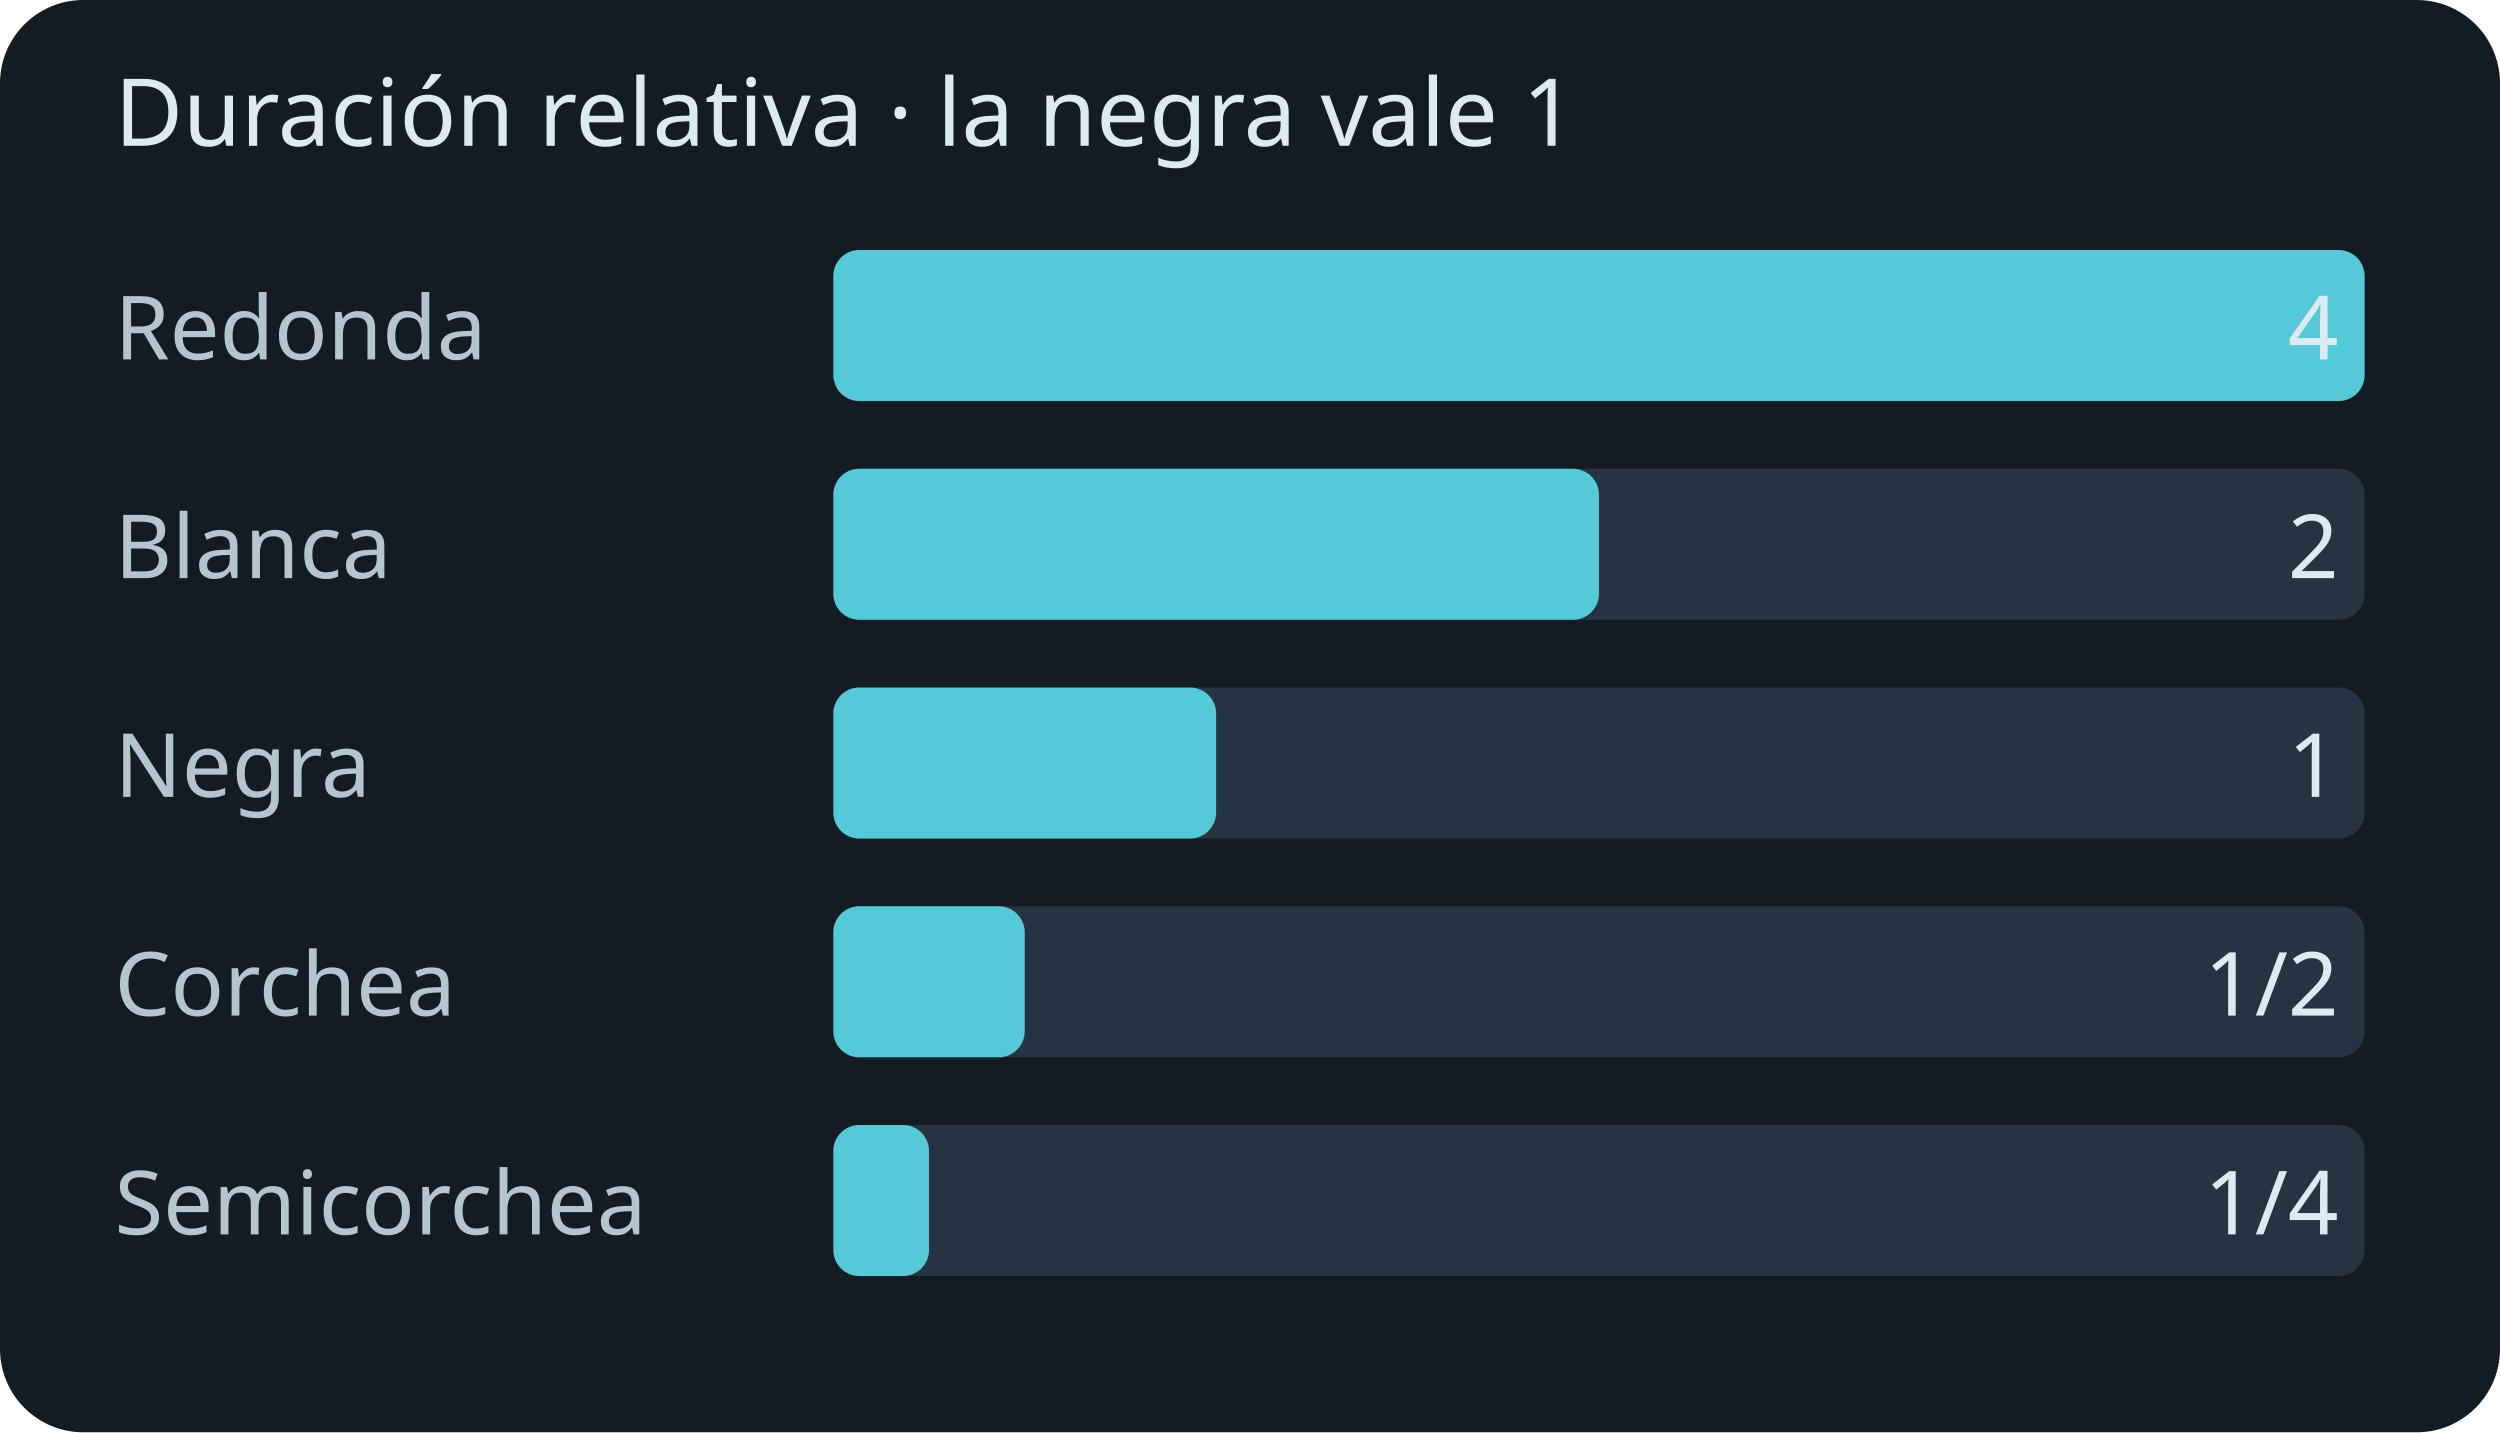
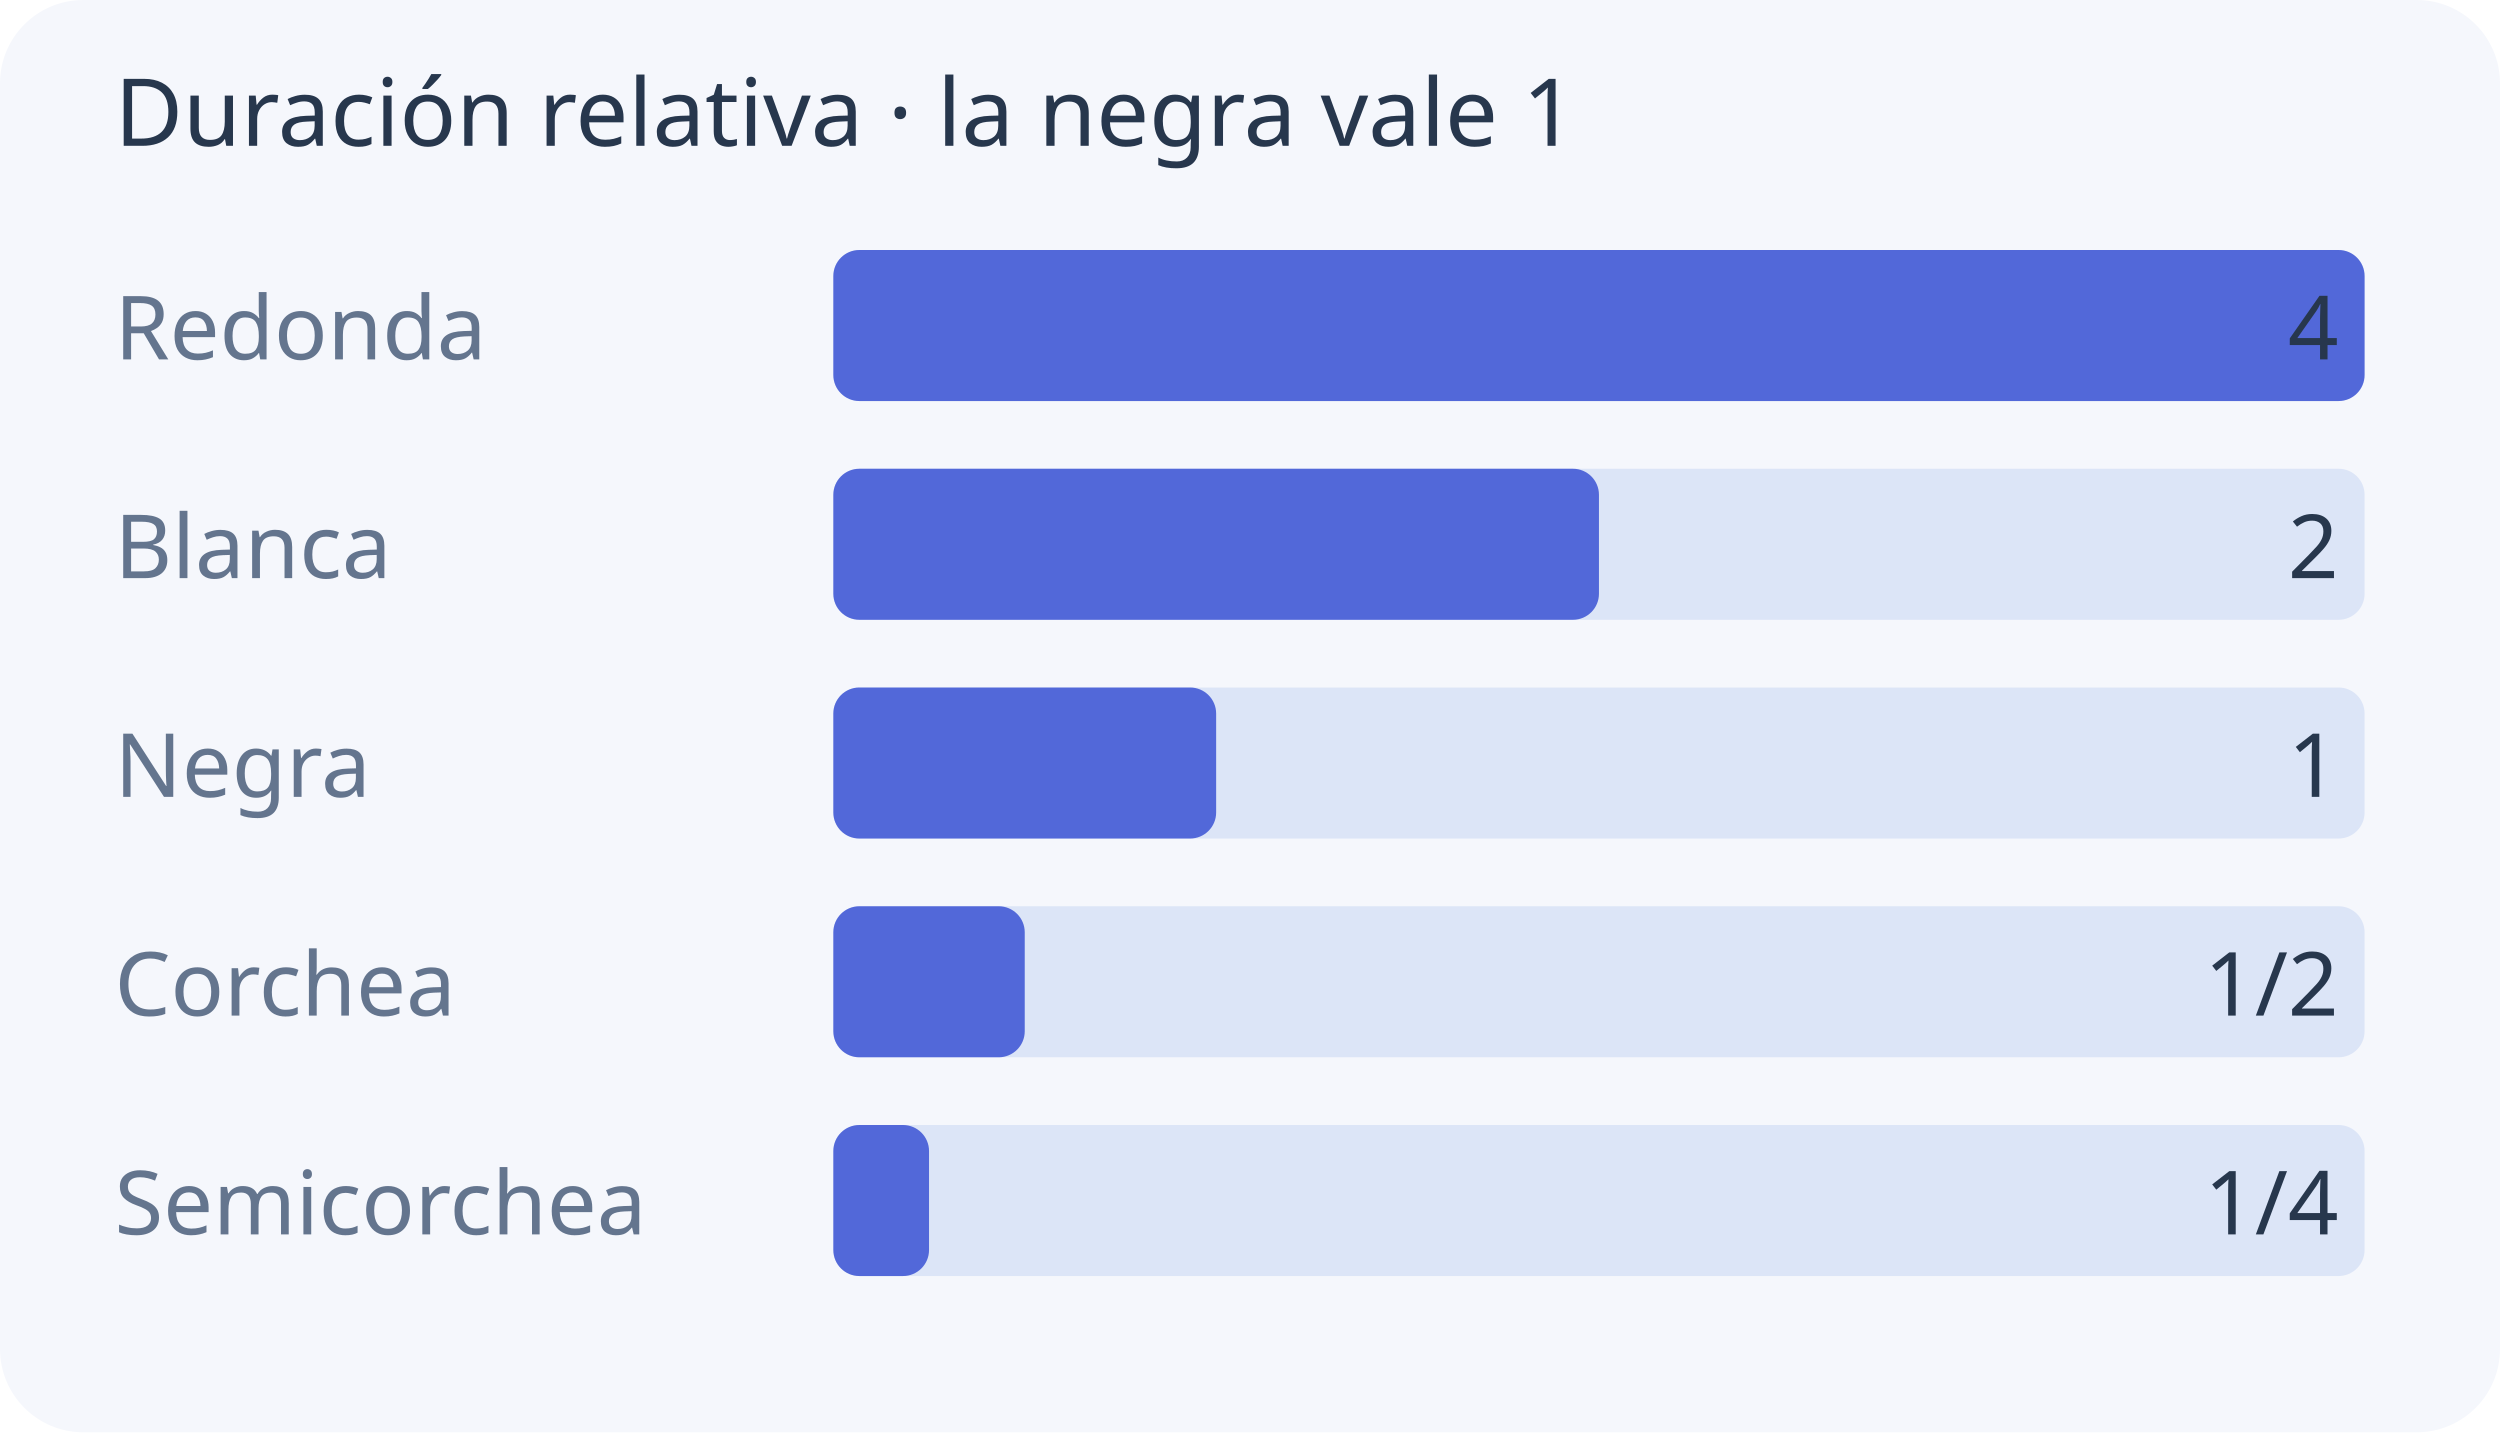
<svg xmlns="http://www.w3.org/2000/svg" viewBox="0 0 480 275" role="img" aria-label="Comparación de duraciones: redonda 4, blanca 2, negra 1, corchea medio y semicorchea un cuarto">
-   <rect width="480" height="275" rx="16" fill="#131c23" />
-   <text x="22" y="28" font-size="18" font-family="system-ui" fill="#dceaf1">Duración relativa · la negra vale 1</text>
-   <text x="22" y="69" font-size="17" font-family="system-ui" fill="#b5c5d0">Redonda</text>
-   <rect x="160" y="48" width="294" height="29" rx="5" fill="#253440" />
-   <rect x="160" y="48" width="294" height="29" rx="5" fill="#56c9d8" />
-   <text x="449" y="69" text-anchor="end" font-size="17" font-family="system-ui" fill="#dceaf1">4</text>
-   <text x="22" y="111" font-size="17" font-family="system-ui" fill="#b5c5d0">Blanca</text>
-   <rect x="160" y="90" width="294" height="29" rx="5" fill="#253440" />
-   <rect x="160" y="90" width="147" height="29" rx="5" fill="#56c9d8" />
-   <text x="449" y="111" text-anchor="end" font-size="17" font-family="system-ui" fill="#dceaf1">2</text>
-   <text x="22" y="153" font-size="17" font-family="system-ui" fill="#b5c5d0">Negra</text>
-   <rect x="160" y="132" width="294" height="29" rx="5" fill="#253440" />
-   <rect x="160" y="132" width="73.5" height="29" rx="5" fill="#56c9d8" />
-   <text x="449" y="153" text-anchor="end" font-size="17" font-family="system-ui" fill="#dceaf1">1</text>
-   <text x="22" y="195" font-size="17" font-family="system-ui" fill="#b5c5d0">Corchea</text>
-   <rect x="160" y="174" width="294" height="29" rx="5" fill="#253440" />
-   <rect x="160" y="174" width="36.75" height="29" rx="5" fill="#56c9d8" />
-   <text x="449" y="195" text-anchor="end" font-size="17" font-family="system-ui" fill="#dceaf1">1/2</text>
-   <text x="22" y="237" font-size="17" font-family="system-ui" fill="#b5c5d0">Semicorchea</text>
-   <rect x="160" y="216" width="294" height="29" rx="5" fill="#253440" />
-   <rect x="160" y="216" width="18.375" height="29" rx="5" fill="#56c9d8" />
-   <text x="449" y="237" text-anchor="end" font-size="17" font-family="system-ui" fill="#dceaf1">1/4</text>
+   <rect width="480" height="275" rx="16" fill="#f5f7fc" />
+   <text x="22" y="28" font-size="18" font-family="system-ui" fill="#27374d">Duración relativa · la negra vale 1</text>
+   <text x="22" y="69" font-size="17" font-family="system-ui" fill="#64758e">Redonda</text>
+   <rect x="160" y="48" width="294" height="29" rx="5" fill="#dce5f7" />
+   <rect x="160" y="48" width="294" height="29" rx="5" fill="#5268d9" />
+   <text x="449" y="69" text-anchor="end" font-size="17" font-family="system-ui" fill="#27374d">4</text>
+   <text x="22" y="111" font-size="17" font-family="system-ui" fill="#64758e">Blanca</text>
+   <rect x="160" y="90" width="294" height="29" rx="5" fill="#dce5f7" />
+   <rect x="160" y="90" width="147" height="29" rx="5" fill="#5268d9" />
+   <text x="449" y="111" text-anchor="end" font-size="17" font-family="system-ui" fill="#27374d">2</text>
+   <text x="22" y="153" font-size="17" font-family="system-ui" fill="#64758e">Negra</text>
+   <rect x="160" y="132" width="294" height="29" rx="5" fill="#dce5f7" />
+   <rect x="160" y="132" width="73.5" height="29" rx="5" fill="#5268d9" />
+   <text x="449" y="153" text-anchor="end" font-size="17" font-family="system-ui" fill="#27374d">1</text>
+   <text x="22" y="195" font-size="17" font-family="system-ui" fill="#64758e">Corchea</text>
+   <rect x="160" y="174" width="294" height="29" rx="5" fill="#dce5f7" />
+   <rect x="160" y="174" width="36.75" height="29" rx="5" fill="#5268d9" />
+   <text x="449" y="195" text-anchor="end" font-size="17" font-family="system-ui" fill="#27374d">1/2</text>
+   <text x="22" y="237" font-size="17" font-family="system-ui" fill="#64758e">Semicorchea</text>
+   <rect x="160" y="216" width="294" height="29" rx="5" fill="#dce5f7" />
+   <rect x="160" y="216" width="18.375" height="29" rx="5" fill="#5268d9" />
+   <text x="449" y="237" text-anchor="end" font-size="17" font-family="system-ui" fill="#27374d">1/4</text>
</svg>
